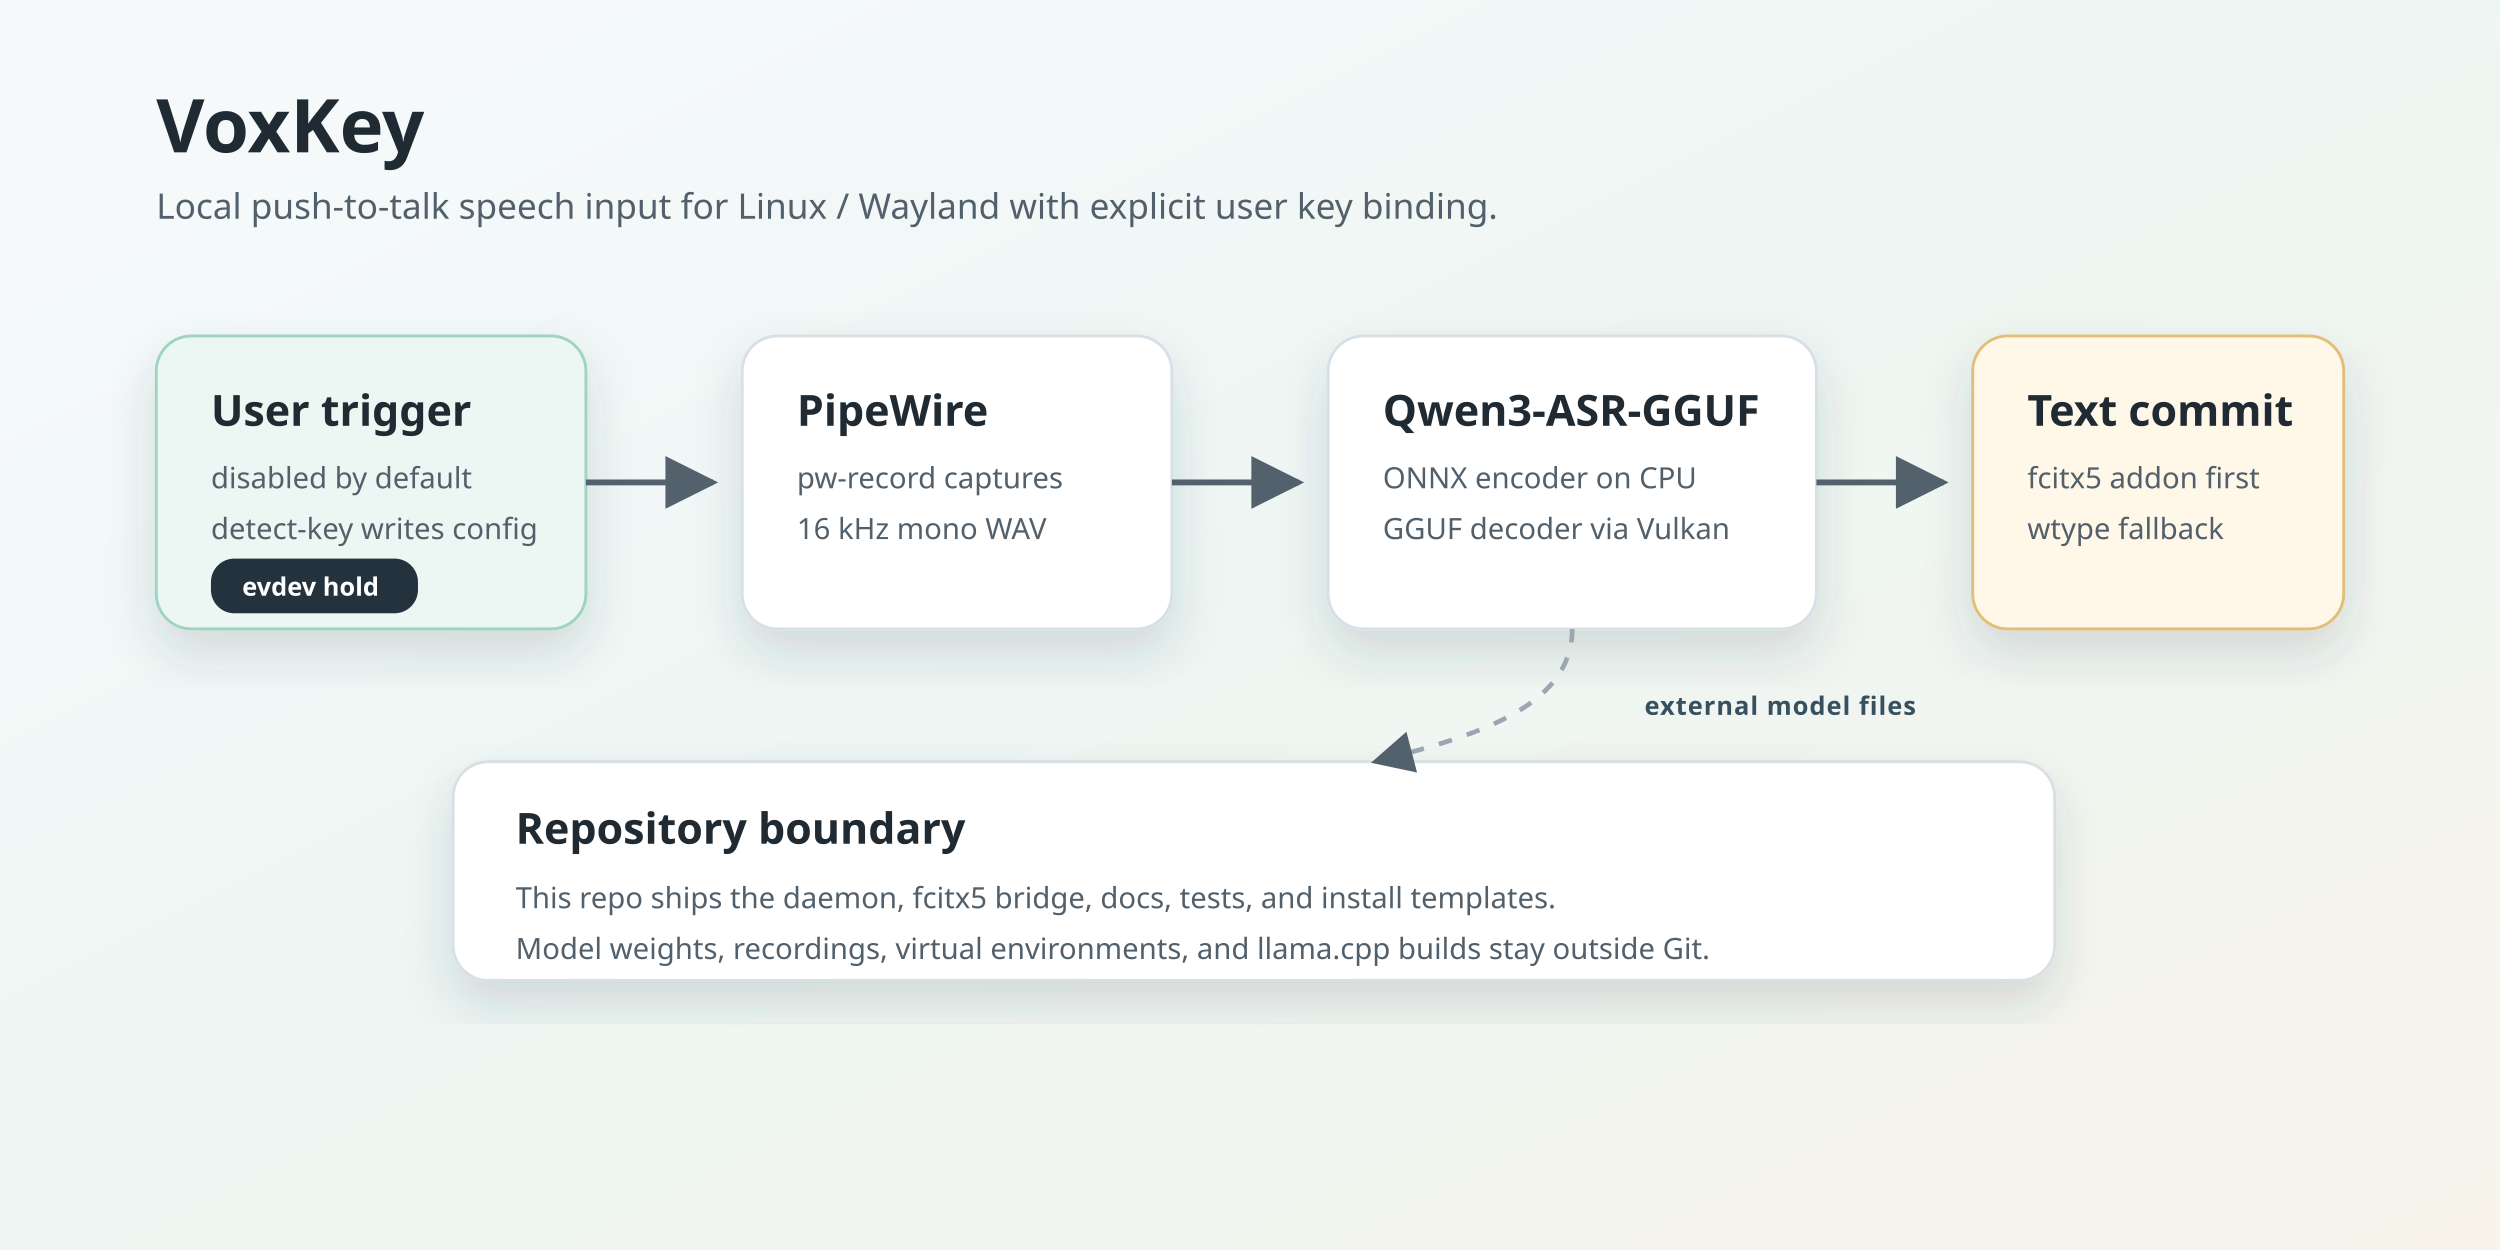
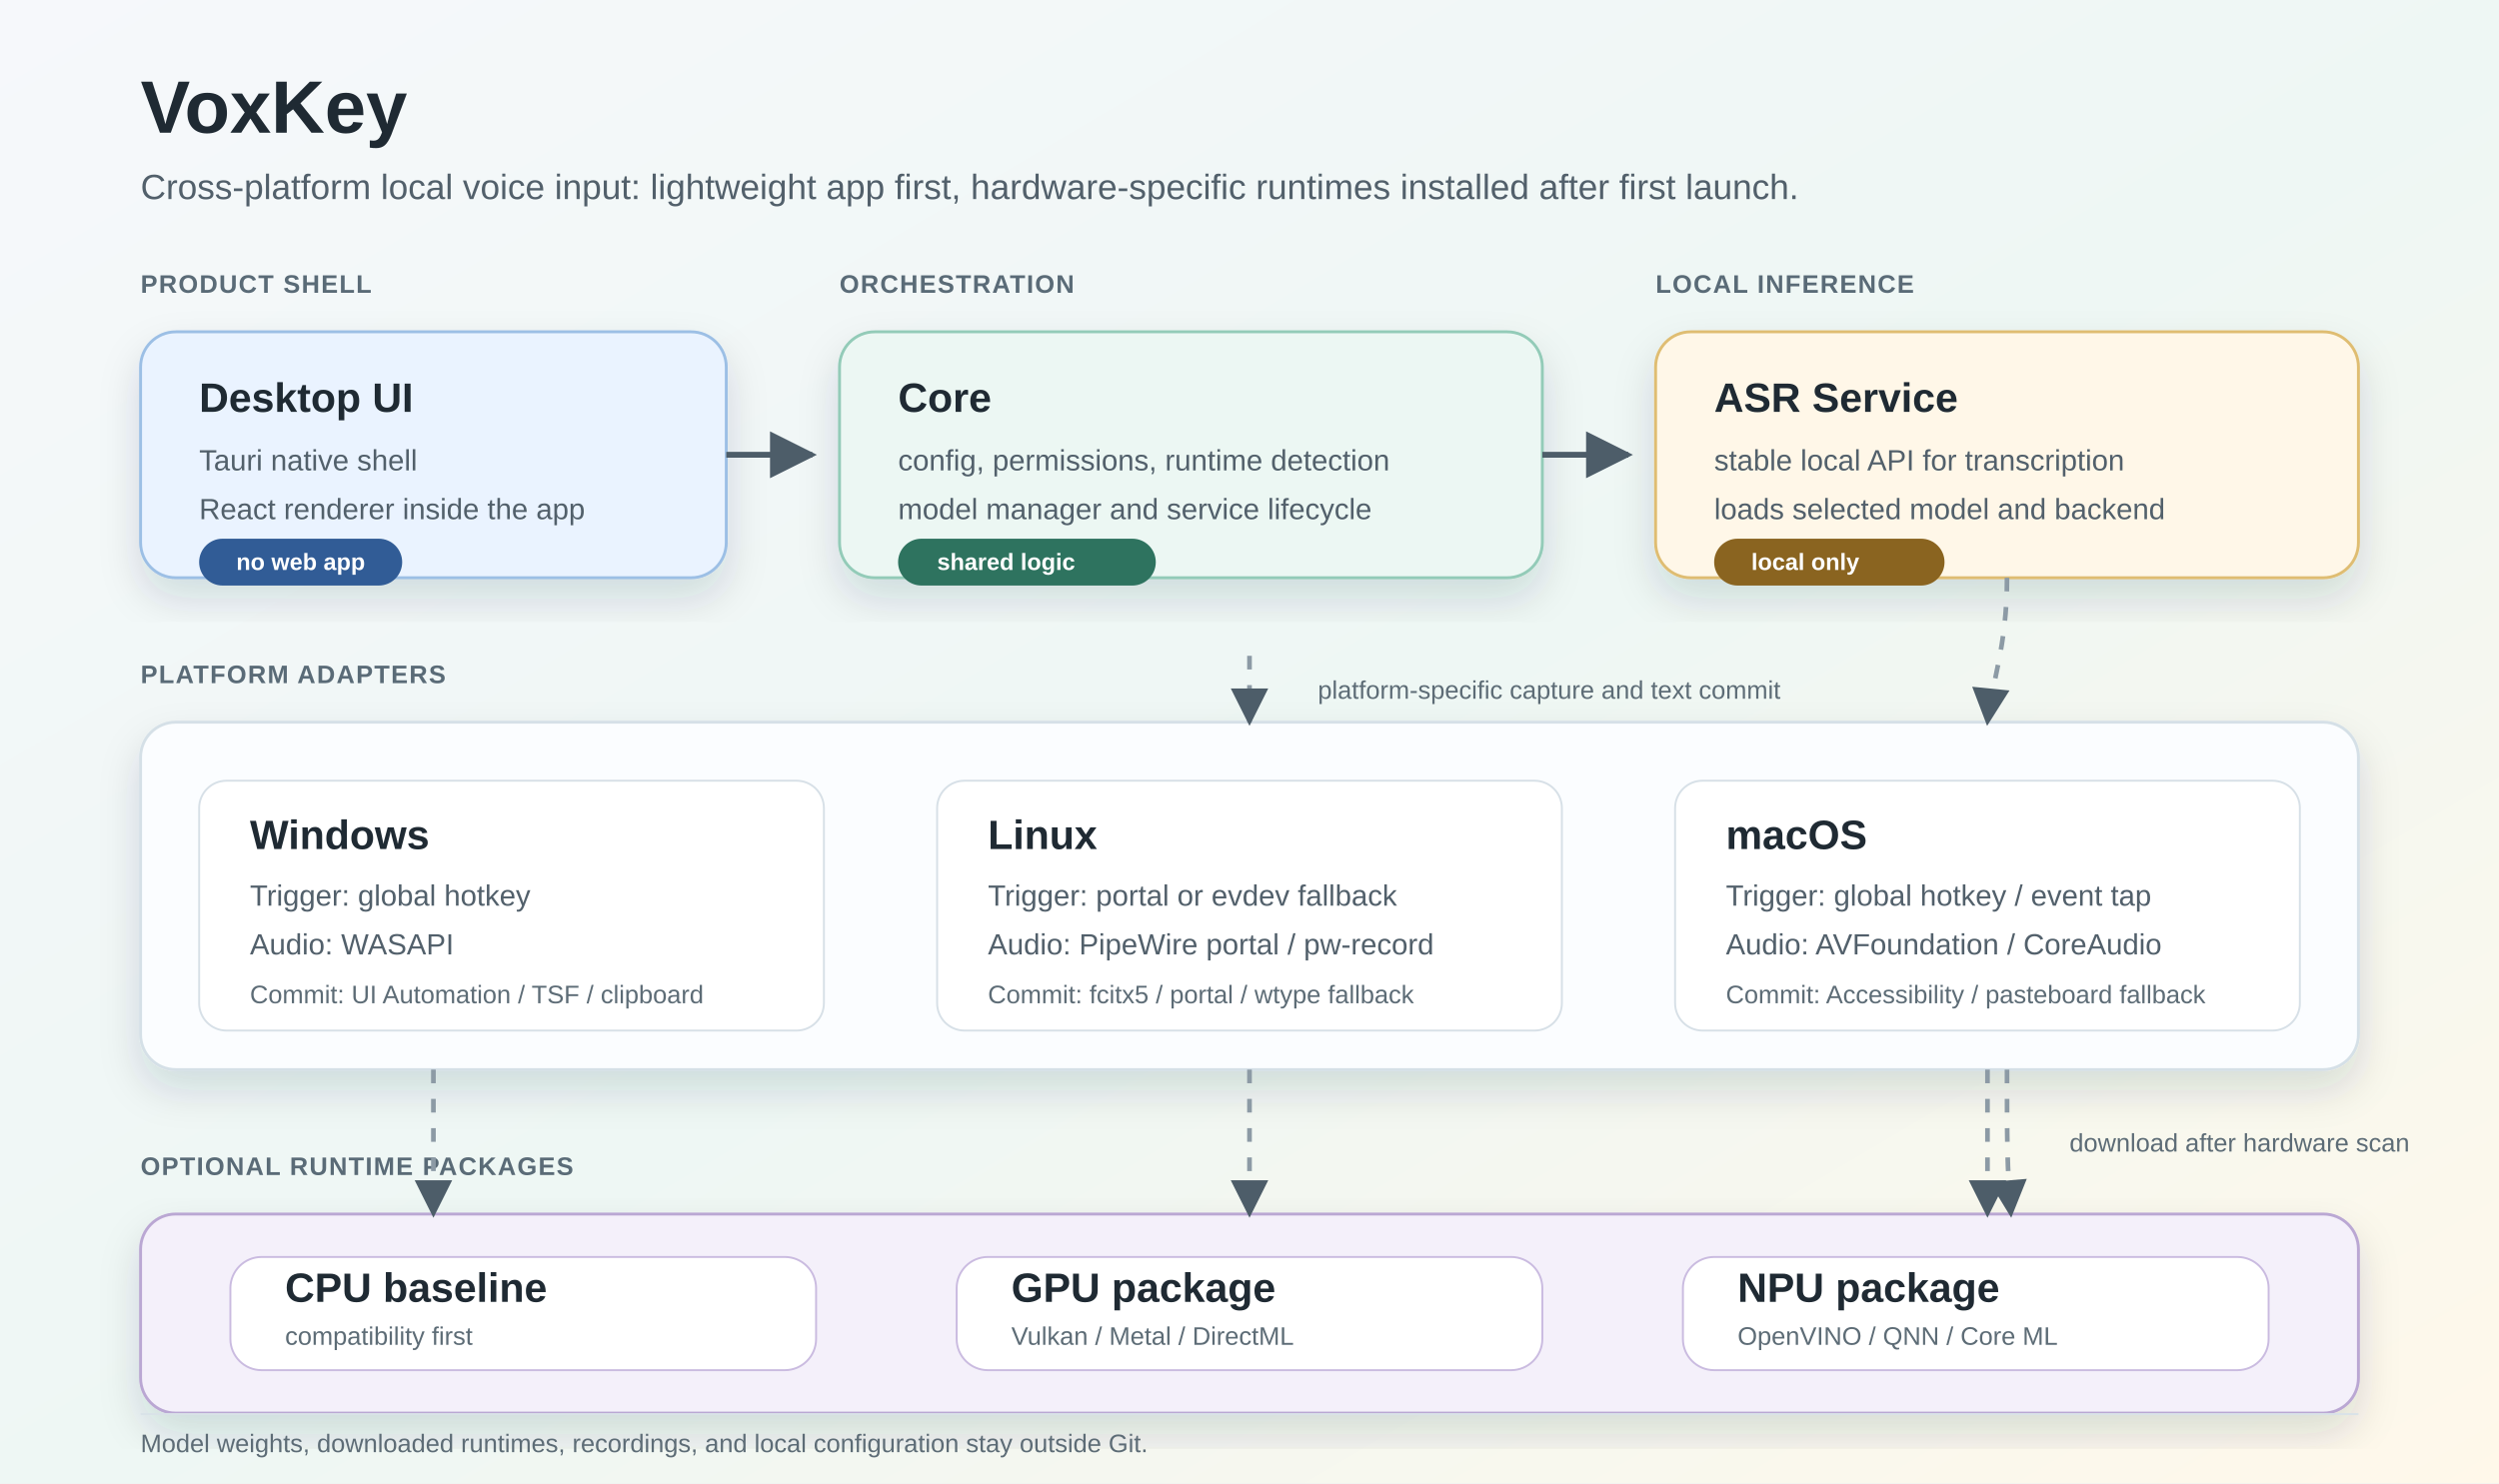
- <svg xmlns="http://www.w3.org/2000/svg" width="1280" height="640" viewBox="0 0 1280 640" role="img" aria-labelledby="title desc">
+ <svg xmlns="http://www.w3.org/2000/svg" width="1280" height="760" viewBox="0 0 1280 760" role="img" aria-labelledby="title desc">
  <defs>
    <linearGradient id="bg" x1="0" y1="0" x2="1" y2="1">
-       <stop offset="0%" stop-color="#f7fafc" />
-       <stop offset="48%" stop-color="#eef6f3" />
-       <stop offset="100%" stop-color="#f8f4ec" />
+       <stop offset="0%" stop-color="#f6f8fb" />
+       <stop offset="52%" stop-color="#eef7f4" />
+       <stop offset="100%" stop-color="#fff8ea" />
    </linearGradient>
-     <filter id="shadow" x="-20%" y="-20%" width="140%" height="140%">
-       <feDropShadow dx="0" dy="12" stdDeviation="12" flood-color="#2f3b45" flood-opacity="0.16" />
+     <filter id="shadow" x="-18%" y="-18%" width="136%" height="136%">
+       <feDropShadow dx="0" dy="10" stdDeviation="10" flood-color="#203040" flood-opacity="0.14" />
    </filter>
-     <marker id="arrow" viewBox="0 0 10 10" refX="9" refY="5" markerWidth="9" markerHeight="9" orient="auto-start-reverse">
-       <path d="M 0 0 L 10 5 L 0 10 z" fill="#53616d" />
+     <marker id="arrow" viewBox="0 0 10 10" refX="9" refY="5" markerWidth="8" markerHeight="8" orient="auto">
+       <path d="M 0 0 L 10 5 L 0 10 z" fill="#4d5d69" />
    </marker>
    <style>
-       .title { font: 700 38px sans-serif; fill: #1f2a33; }
-       .subtitle { font: 400 18px sans-serif; fill: #52606b; }
-       .node-title { font: 700 22px sans-serif; fill: #1f2a33; }
-       .node-text { font: 400 15px sans-serif; fill: #52606b; }
-       .label { font: 700 13px sans-serif; fill: #36505f; letter-spacing: .04em; }
-       .box { fill: #ffffff; stroke: #d7e0e7; stroke-width: 1.5; rx: 18; filter: url(#shadow); }
-       .box-accent { fill: #ecf7f3; stroke: #9ed4c0; }
-       .box-output { fill: #fff7e8; stroke: #e2bf78; }
-       .line { stroke: #53616d; stroke-width: 3; fill: none; marker-end: url(#arrow); }
-       .muted-line { stroke: #9aa7b2; stroke-width: 2.4; stroke-dasharray: 7 8; fill: none; marker-end: url(#arrow); }
-       .pill { fill: #23323d; rx: 12; }
-       .pill-text { font: 700 13px sans-serif; fill: #ffffff; }
+       text { font-family: Arial, Helvetica, sans-serif; }
+       .title { font-size: 38px; font-weight: 700; fill: #1f2a33; }
+       .subtitle { font-size: 18px; font-weight: 400; fill: #52606b; }
+       .section { font-size: 13px; font-weight: 700; fill: #5a6b77; letter-spacing: .05em; }
+       .node-title { font-size: 21px; font-weight: 700; fill: #1f2a33; }
+       .node-text { font-size: 15px; font-weight: 400; fill: #52606b; }
+       .small { font-size: 13px; font-weight: 400; fill: #5d6c76; }
+       .pill-text { font-size: 12px; font-weight: 700; fill: #ffffff; }
+       .card { fill: #ffffff; stroke: #d7e0e7; stroke-width: 1.5; filter: url(#shadow); }
+       .card-ui { fill: #eaf3ff; stroke: #9cbfe5; }
+       .card-core { fill: #ecf7f3; stroke: #93cbb8; }
+       .card-service { fill: #fff7e8; stroke: #dfbd72; }
+       .card-adapter { fill: #fbfdff; stroke: #d5e0e7; }
+       .card-backend { fill: #f4f0fa; stroke: #baa7d3; }
+       .line { stroke: #4d5d69; stroke-width: 3; fill: none; marker-end: url(#arrow); }
+       .line-soft { stroke: #8c9aa5; stroke-width: 2.4; stroke-dasharray: 7 8; fill: none; marker-end: url(#arrow); }
+       .divider { stroke: #d9e2e8; stroke-width: 1.4; }
+       .pill-blue { fill: #315c96; }
+       .pill-green { fill: #2e735f; }
+       .pill-gold { fill: #8a6420; }
+       .pill-purple { fill: #6c4f96; }
    </style>
  </defs>
-   <rect width="1280" height="640" fill="url(#bg)" />
-   <text x="80" y="78" class="title">VoxKey</text>
-   <text x="80" y="112" class="subtitle">Local push-to-talk speech input for Linux / Wayland with explicit user key binding.</text>
-   <rect x="80" y="172" width="220" height="150" class="box box-accent" />
-   <text x="108" y="218" class="node-title">User trigger</text>
-   <text x="108" y="250" class="node-text">disabled by default</text>
-   <text x="108" y="276" class="node-text">detect-key writes config</text>
-   <rect x="108" y="286" width="106" height="28" class="pill" />
-   <text x="124" y="305" class="pill-text">evdev hold</text>
-   <rect x="380" y="172" width="220" height="150" class="box" />
-   <text x="408" y="218" class="node-title">PipeWire</text>
-   <text x="408" y="250" class="node-text">pw-record captures</text>
-   <text x="408" y="276" class="node-text">16 kHz mono WAV</text>
-   <rect x="680" y="172" width="250" height="150" class="box" />
-   <text x="708" y="218" class="node-title">Qwen3-ASR-GGUF</text>
-   <text x="708" y="250" class="node-text">ONNX encoder on CPU</text>
-   <text x="708" y="276" class="node-text">GGUF decoder via Vulkan</text>
-   <rect x="1010" y="172" width="190" height="150" class="box box-output" />
-   <text x="1038" y="218" class="node-title">Text commit</text>
-   <text x="1038" y="250" class="node-text">fcitx5 addon first</text>
-   <text x="1038" y="276" class="node-text">wtype fallback</text>
-   <path d="M 300 247 L 365 247" class="line" />
-   <path d="M 600 247 L 665 247" class="line" />
-   <path d="M 930 247 L 995 247" class="line" />
-   <rect x="232" y="390" width="820" height="112" class="box" />
-   <text x="264" y="432" class="node-title">Repository boundary</text>
-   <text x="264" y="465" class="node-text">This repo ships the daemon, fcitx5 bridge, docs, tests, and install templates.</text>
-   <text x="264" y="491" class="node-text">Model weights, recordings, virtual environments, and llama.cpp builds stay outside Git.</text>
-   <path d="M 805 322 C 805 364 750 378 704 390" class="muted-line" />
-   <text x="842" y="366" class="label">external model files</text>
+   <rect width="1280" height="760" fill="url(#bg)" />
+   <text x="72" y="68" class="title">VoxKey</text>
+   <text x="72" y="102" class="subtitle">Cross-platform local voice input: lightweight app first, hardware-specific runtimes installed after first launch.</text>
+   <text x="72" y="150" class="section">PRODUCT SHELL</text>
+   <rect x="72" y="170" width="300" height="126" rx="18" class="card card-ui" />
+   <text x="102" y="211" class="node-title">Desktop UI</text>
+   <text x="102" y="241" class="node-text">Tauri native shell</text>
+   <text x="102" y="266" class="node-text">React renderer inside the app</text>
+   <rect x="102" y="276" width="104" height="24" rx="12" class="pill-blue" />
+   <text x="121" y="292" class="pill-text">no web app</text>
+   <text x="430" y="150" class="section">ORCHESTRATION</text>
+   <rect x="430" y="170" width="360" height="126" rx="18" class="card card-core" />
+   <text x="460" y="211" class="node-title">Core</text>
+   <text x="460" y="241" class="node-text">config, permissions, runtime detection</text>
+   <text x="460" y="266" class="node-text">model manager and service lifecycle</text>
+   <rect x="460" y="276" width="132" height="24" rx="12" class="pill-green" />
+   <text x="480" y="292" class="pill-text">shared logic</text>
+   <text x="848" y="150" class="section">LOCAL INFERENCE</text>
+   <rect x="848" y="170" width="360" height="126" rx="18" class="card card-service" />
+   <text x="878" y="211" class="node-title">ASR Service</text>
+   <text x="878" y="241" class="node-text">stable local API for transcription</text>
+   <text x="878" y="266" class="node-text">loads selected model and backend</text>
+   <rect x="878" y="276" width="118" height="24" rx="12" class="pill-gold" />
+   <text x="897" y="292" class="pill-text">local only</text>
+   <path d="M 372 233 L 416 233" class="line" />
+   <path d="M 790 233 L 834 233" class="line" />
+   <text x="72" y="350" class="section">PLATFORM ADAPTERS</text>
+   <rect x="72" y="370" width="1136" height="178" rx="18" class="card card-adapter" />
+   <rect x="102" y="400" width="320" height="128" rx="14" fill="#ffffff" stroke="#d7e0e7" />
+   <text x="128" y="435" class="node-title">Windows</text>
+   <text x="128" y="464" class="node-text">Trigger: global hotkey</text>
+   <text x="128" y="489" class="node-text">Audio: WASAPI</text>
+   <text x="128" y="514" class="small">Commit: UI Automation / TSF / clipboard</text>
+   <rect x="480" y="400" width="320" height="128" rx="14" fill="#ffffff" stroke="#d7e0e7" />
+   <text x="506" y="435" class="node-title">Linux</text>
+   <text x="506" y="464" class="node-text">Trigger: portal or evdev fallback</text>
+   <text x="506" y="489" class="node-text">Audio: PipeWire portal / pw-record</text>
+   <text x="506" y="514" class="small">Commit: fcitx5 / portal / wtype fallback</text>
+   <rect x="858" y="400" width="320" height="128" rx="14" fill="#ffffff" stroke="#d7e0e7" />
+   <text x="884" y="435" class="node-title">macOS</text>
+   <text x="884" y="464" class="node-text">Trigger: global hotkey / event tap</text>
+   <text x="884" y="489" class="node-text">Audio: AVFoundation / CoreAudio</text>
+   <text x="884" y="514" class="small">Commit: Accessibility / pasteboard fallback</text>
+   <line x1="640" y1="336" x2="640" y2="370" class="line-soft" />
+   <text x="675" y="358" class="small">platform-specific capture and text commit</text>
+   <text x="72" y="602" class="section">OPTIONAL RUNTIME PACKAGES</text>
+   <rect x="72" y="622" width="1136" height="102" rx="18" class="card card-backend" />
+   <rect x="118" y="644" width="300" height="58" rx="16" fill="#ffffff" stroke="#cabbe0" />
+   <text x="146" y="667" class="node-title">CPU baseline</text>
+   <text x="146" y="689" class="small">compatibility first</text>
+   <rect x="490" y="644" width="300" height="58" rx="16" fill="#ffffff" stroke="#cabbe0" />
+   <text x="518" y="667" class="node-title">GPU package</text>
+   <text x="518" y="689" class="small">Vulkan / Metal / DirectML</text>
+   <rect x="862" y="644" width="300" height="58" rx="16" fill="#ffffff" stroke="#cabbe0" />
+   <text x="890" y="667" class="node-title">NPU package</text>
+   <text x="890" y="689" class="small">OpenVINO / QNN / Core ML</text>
+   <path d="M 1028 296 C 1028 332 1020 350 1018 370" class="line-soft" />
+   <path d="M 1028 548 C 1028 584 1028 598 1030 622" class="line-soft" />
+   <text x="1060" y="590" class="small">download after hardware scan</text>
+   <line x1="222" y1="548" x2="222" y2="622" class="line-soft" />
+   <line x1="640" y1="548" x2="640" y2="622" class="line-soft" />
+   <line x1="1018" y1="548" x2="1018" y2="622" class="line-soft" />
+   <rect x="72" y="724" width="1136" height="1" fill="#d9e2e8" />
+   <text x="72" y="744" class="small">Model weights, downloaded runtimes, recordings, and local configuration stay outside Git.</text>
</svg>
